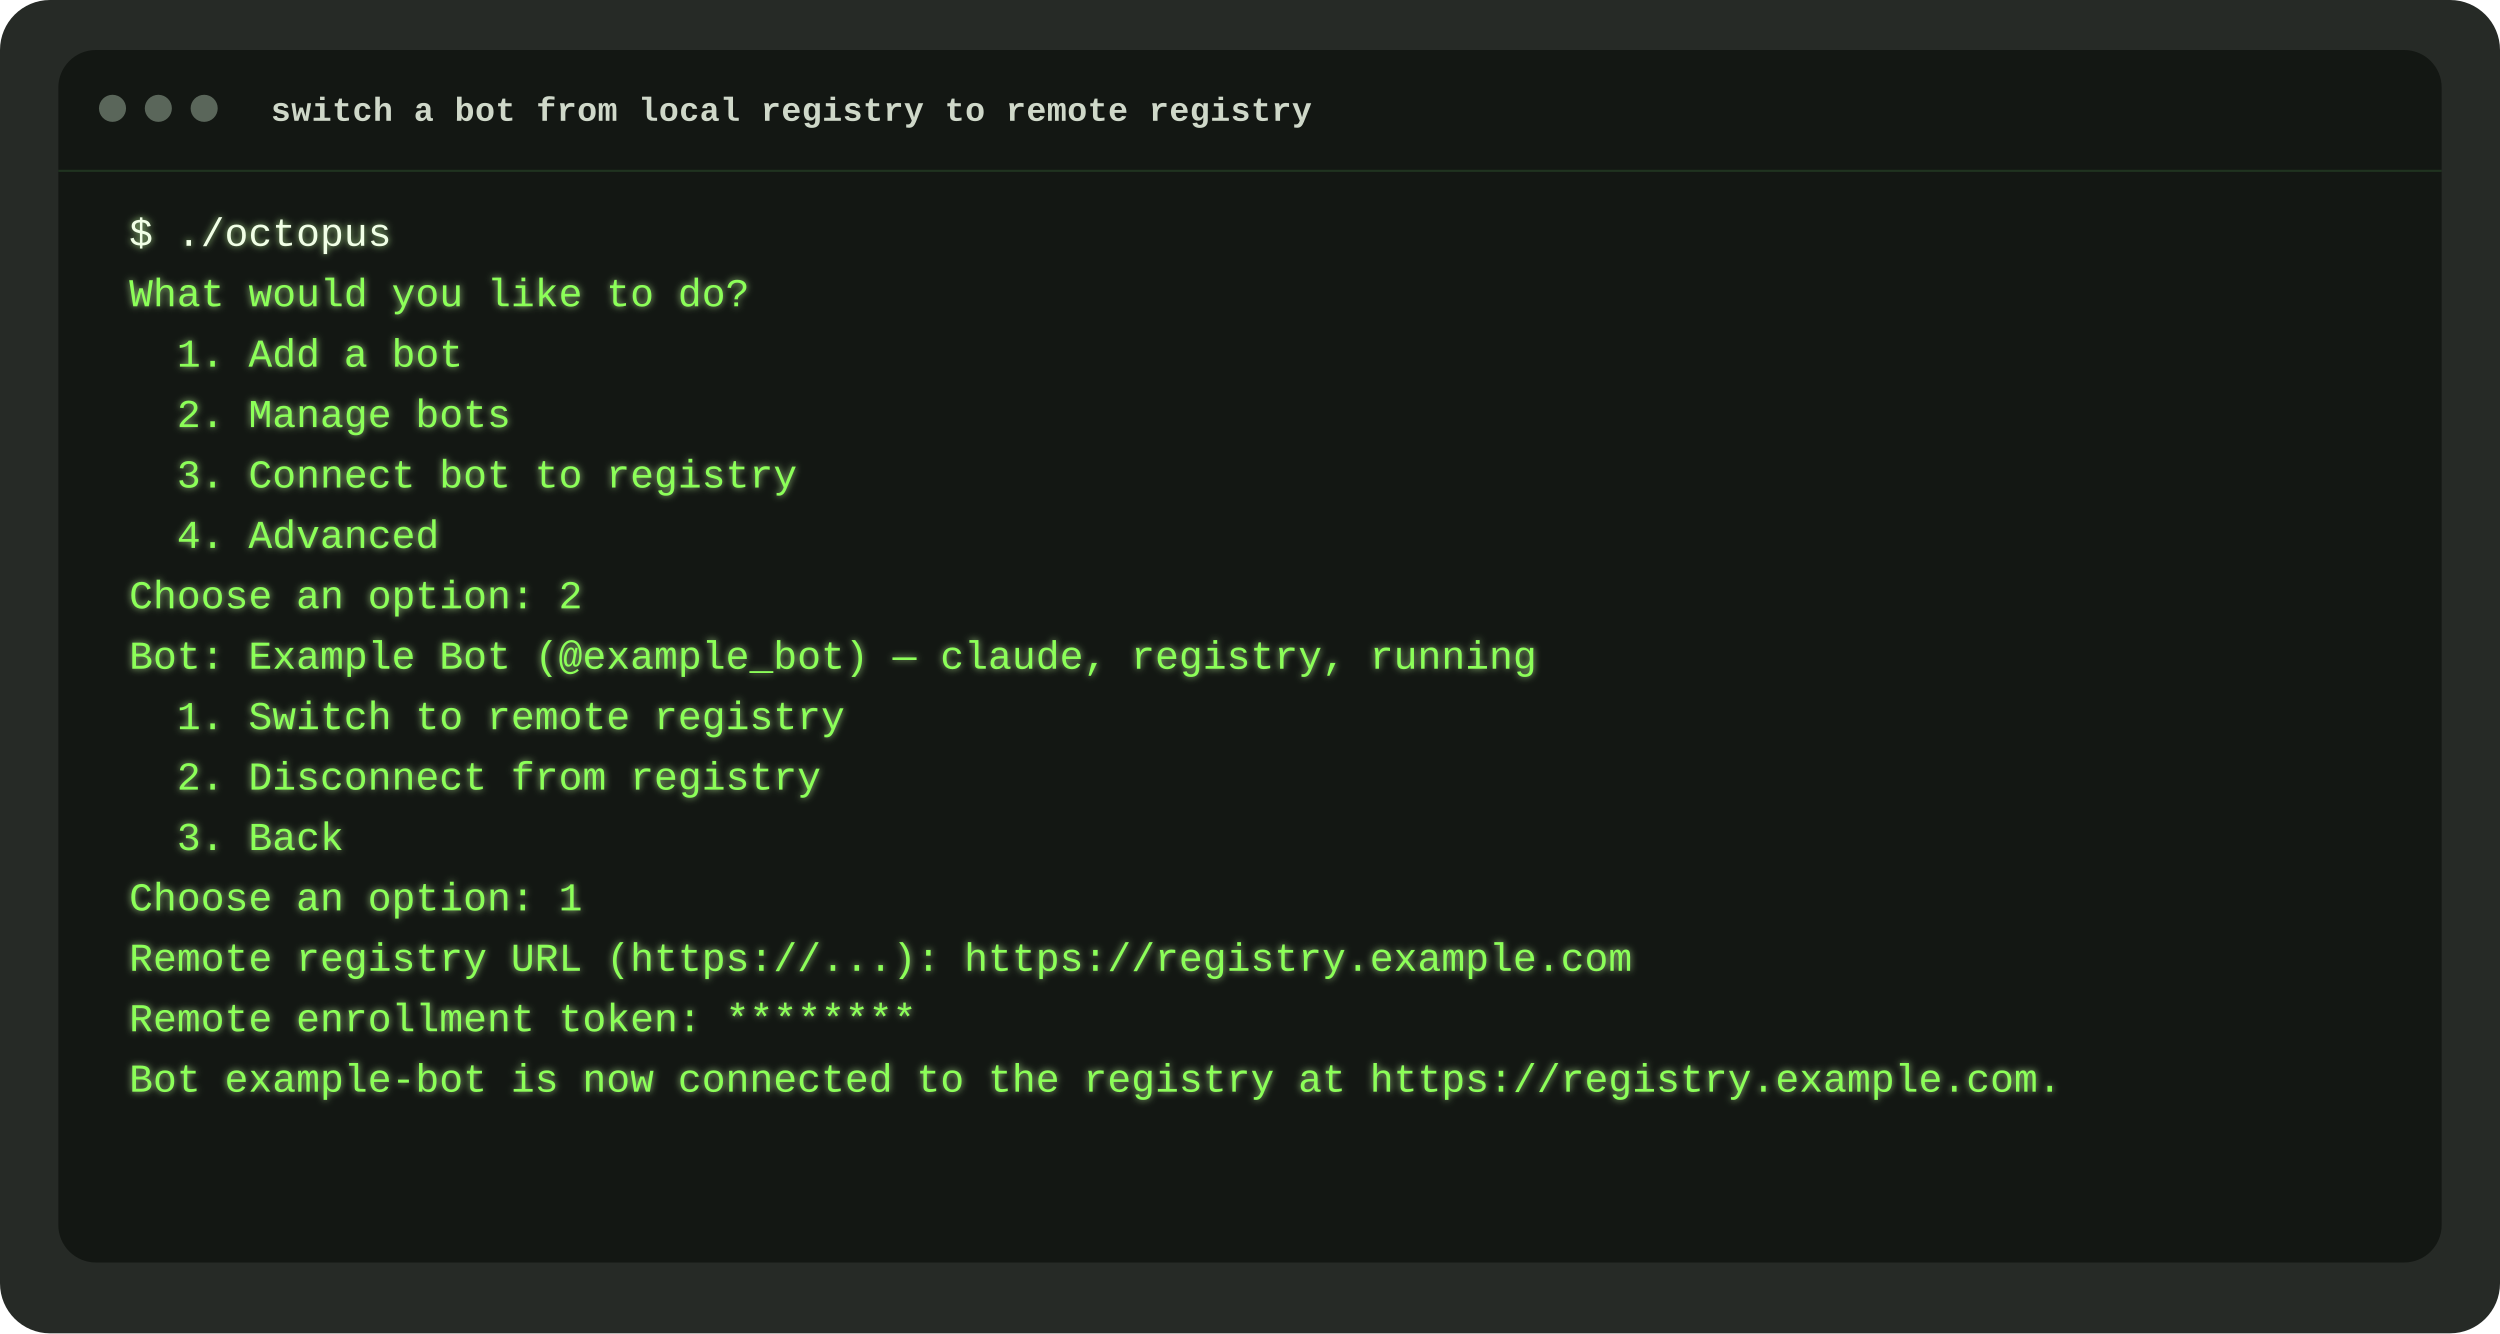
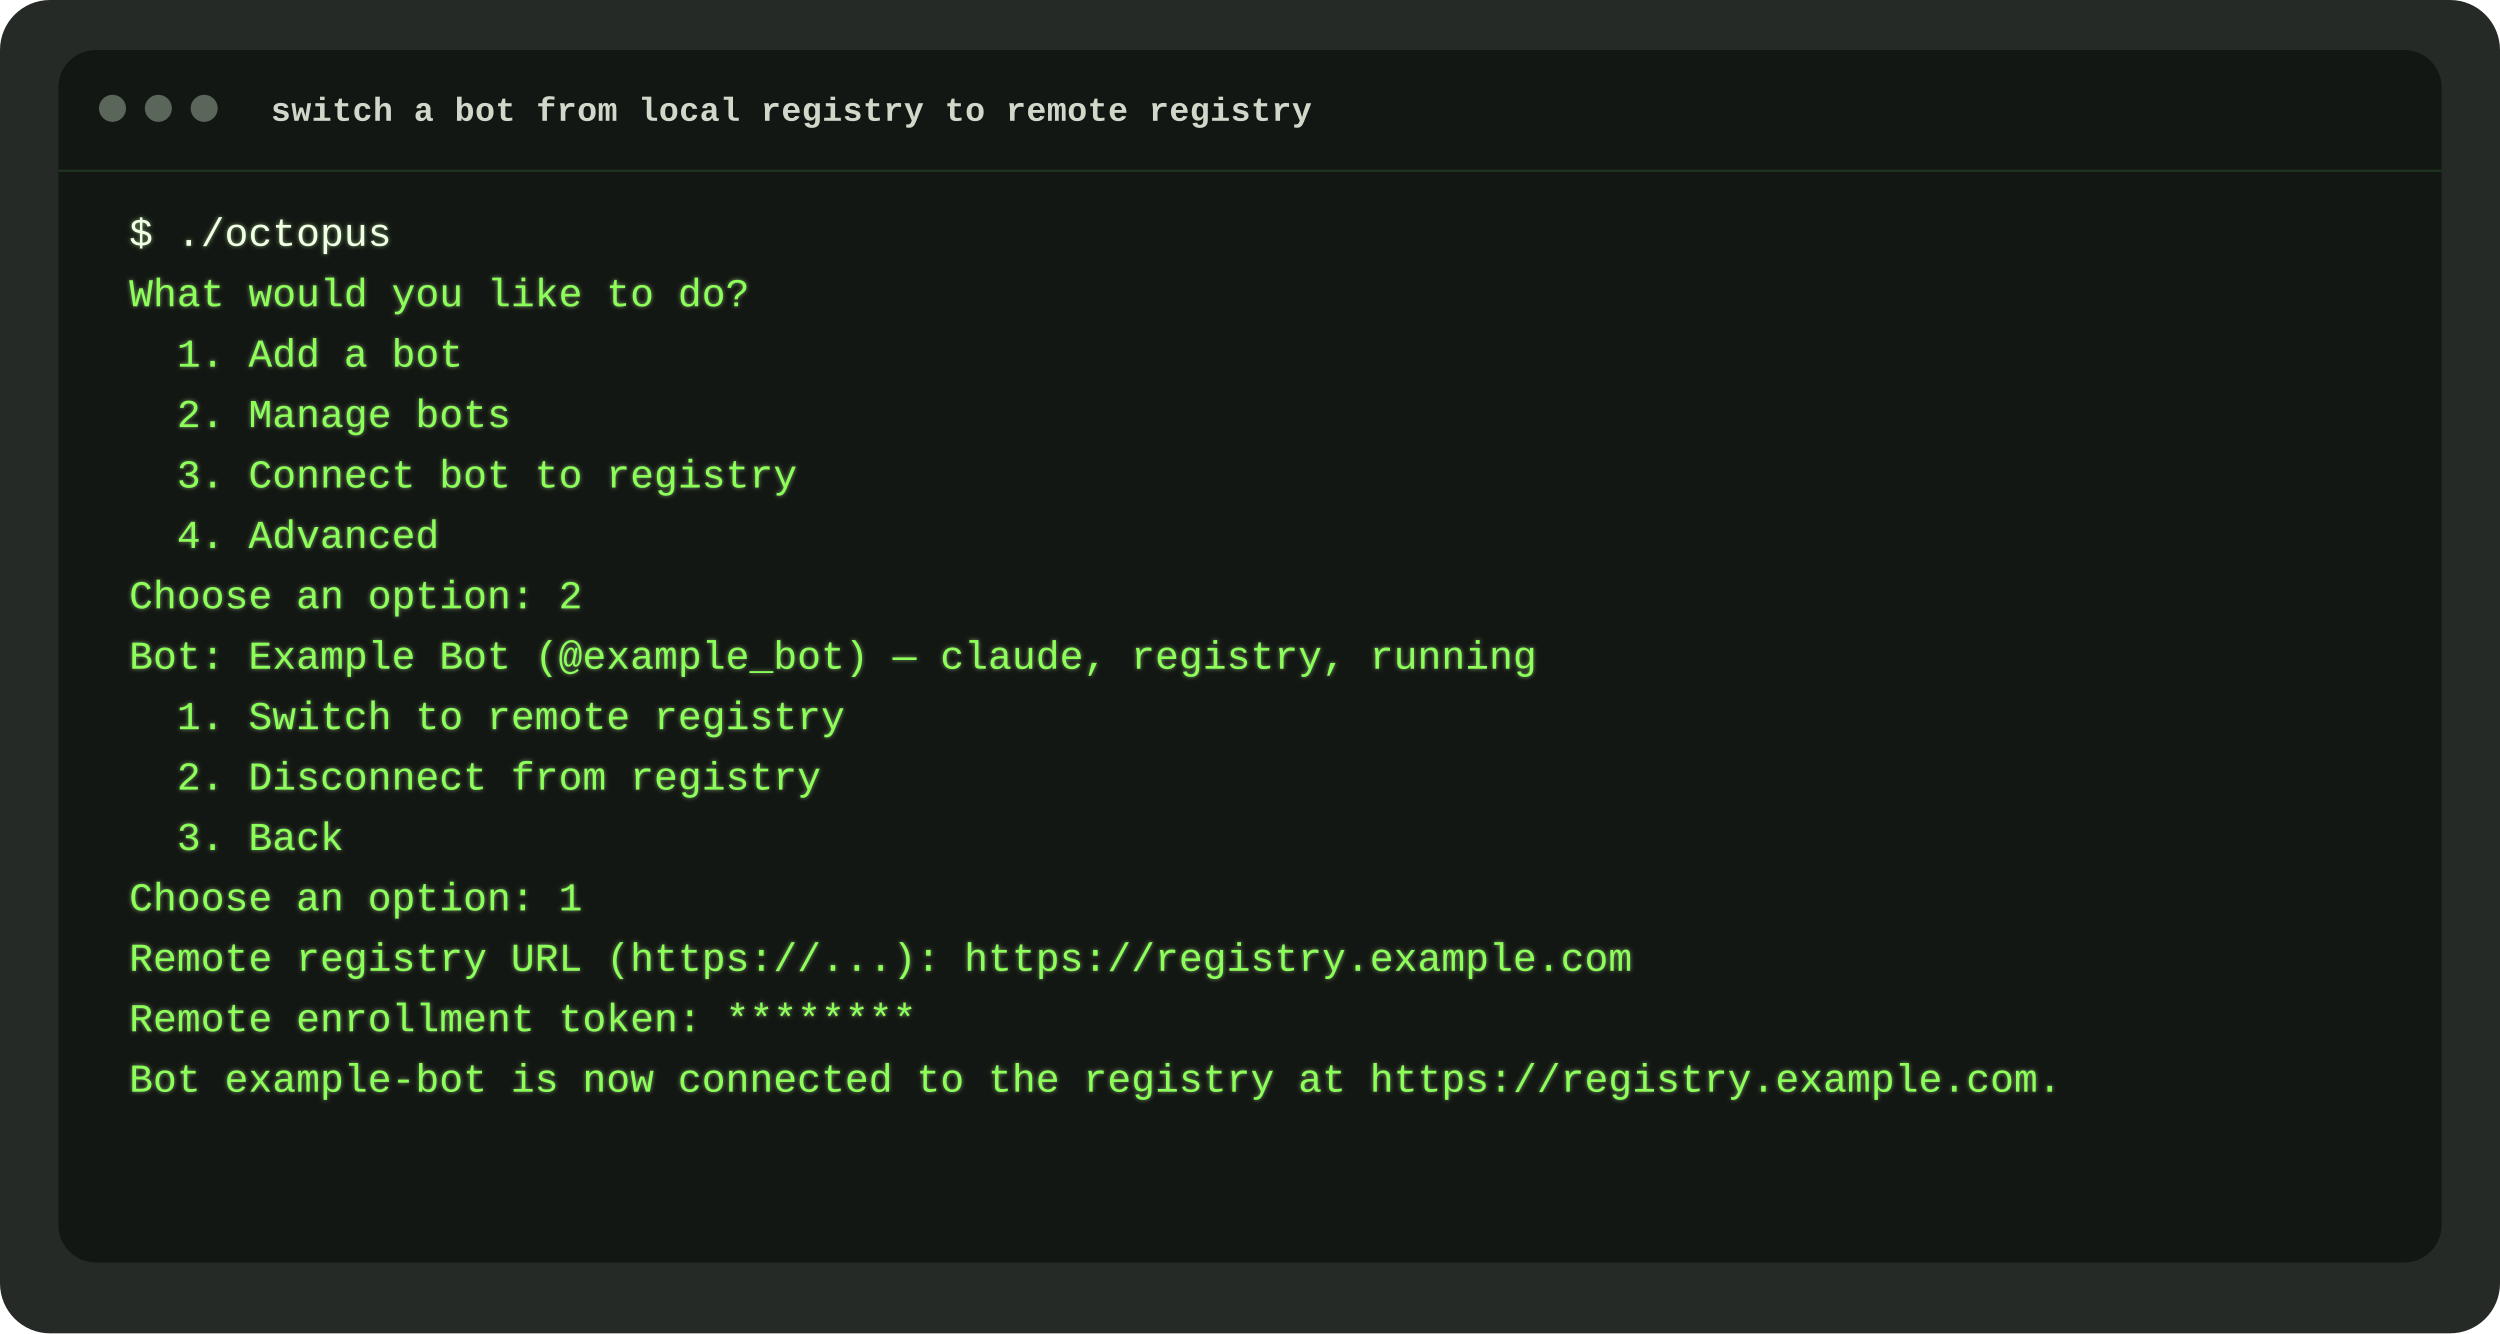
<svg xmlns="http://www.w3.org/2000/svg" width="1200" height="640" viewBox="0 0 1200 640" role="img" aria-labelledby="title desc">
  <style>
    .bg { fill: #262a26; }
    .panel { fill: #131713; }
    .rule { stroke: #274227; stroke-width: 1; opacity: 0.65; }
    .dot { fill: #5a665a; }
    .label { fill: #cfd8c9; font: 600 16px "IBM Plex Mono", "SFMono-Regular", Menlo, Monaco, Consolas, "Liberation Mono", monospace; letter-spacing: 0.2px; }
    .line { fill: #8cff58; font: 19px "IBM Plex Mono", "SFMono-Regular", Menlo, Monaco, Consolas, "Liberation Mono", monospace; letter-spacing: 0.05px; filter: url(#crt-glow); }
    .prompt { fill: #f1ffe6; }
  </style>
  <defs>
    <filter id="crt-glow" x="-20%" y="-20%" width="140%" height="140%">
-       <feGaussianBlur stdDeviation="1.7" result="blur" />
-       <feColorMatrix in="blur" type="matrix" values="0 0 0 0 0.55 0 0 0 0 1 0 0 0 0 0.35 0 0 0 0.8 0" result="glow" />
+       <feGaussianBlur stdDeviation="1.05" result="blur" />
+       <feColorMatrix in="blur" type="matrix" values="0 0 0 0 0.55 0 0 0 0 1 0 0 0 0 0.35 0 0 0 0.58 0" result="glow" />
      <feMerge>
        <feMergeNode in="glow" />
        <feMergeNode in="SourceGraphic" />
      </feMerge>
    </filter>
  </defs>
  <rect class="bg" x="0" y="0" width="1200" height="640" rx="24" />
  <g transform="translate(28 24)">
    <rect class="panel" x="0" y="0" width="1144" height="582" rx="18" />
    <circle class="dot" cx="26" cy="28" r="6.5" />
    <circle class="dot" cx="48" cy="28" r="6.5" />
    <circle class="dot" cx="70" cy="28" r="6.5" />
    <text class="label" x="102" y="34">switch a bot from local registry to remote registry</text>
    <line class="rule" x1="0" y1="58" x2="1144" y2="58" />
    <text class="line" xml:space="preserve">
      <tspan class="prompt" x="34" y="94">$ ./octopus</tspan>
      <tspan x="34" dy="29">What would you like to do?</tspan>
      <tspan x="34" dy="29">  1. Add a bot</tspan>
      <tspan x="34" dy="29">  2. Manage bots</tspan>
      <tspan x="34" dy="29">  3. Connect bot to registry</tspan>
      <tspan x="34" dy="29">  4. Advanced</tspan>
      <tspan x="34" dy="29">Choose an option: 2</tspan>
      <tspan x="34" dy="29" />
      <tspan x="34" dy="29">Bot: Example Bot (@example_bot) — claude, registry, running</tspan>
      <tspan x="34" dy="29" />
      <tspan x="34" dy="29">  1. Switch to remote registry</tspan>
      <tspan x="34" dy="29">  2. Disconnect from registry</tspan>
      <tspan x="34" dy="29">  3. Back</tspan>
      <tspan x="34" dy="29">Choose an option: 1</tspan>
      <tspan x="34" dy="29">Remote registry URL (https://...): https://registry.example.com</tspan>
      <tspan x="34" dy="29">Remote enrollment token: ********</tspan>
      <tspan x="34" dy="29">Bot example-bot is now connected to the registry at https://registry.example.com.</tspan>
    </text>
  </g>
</svg>
